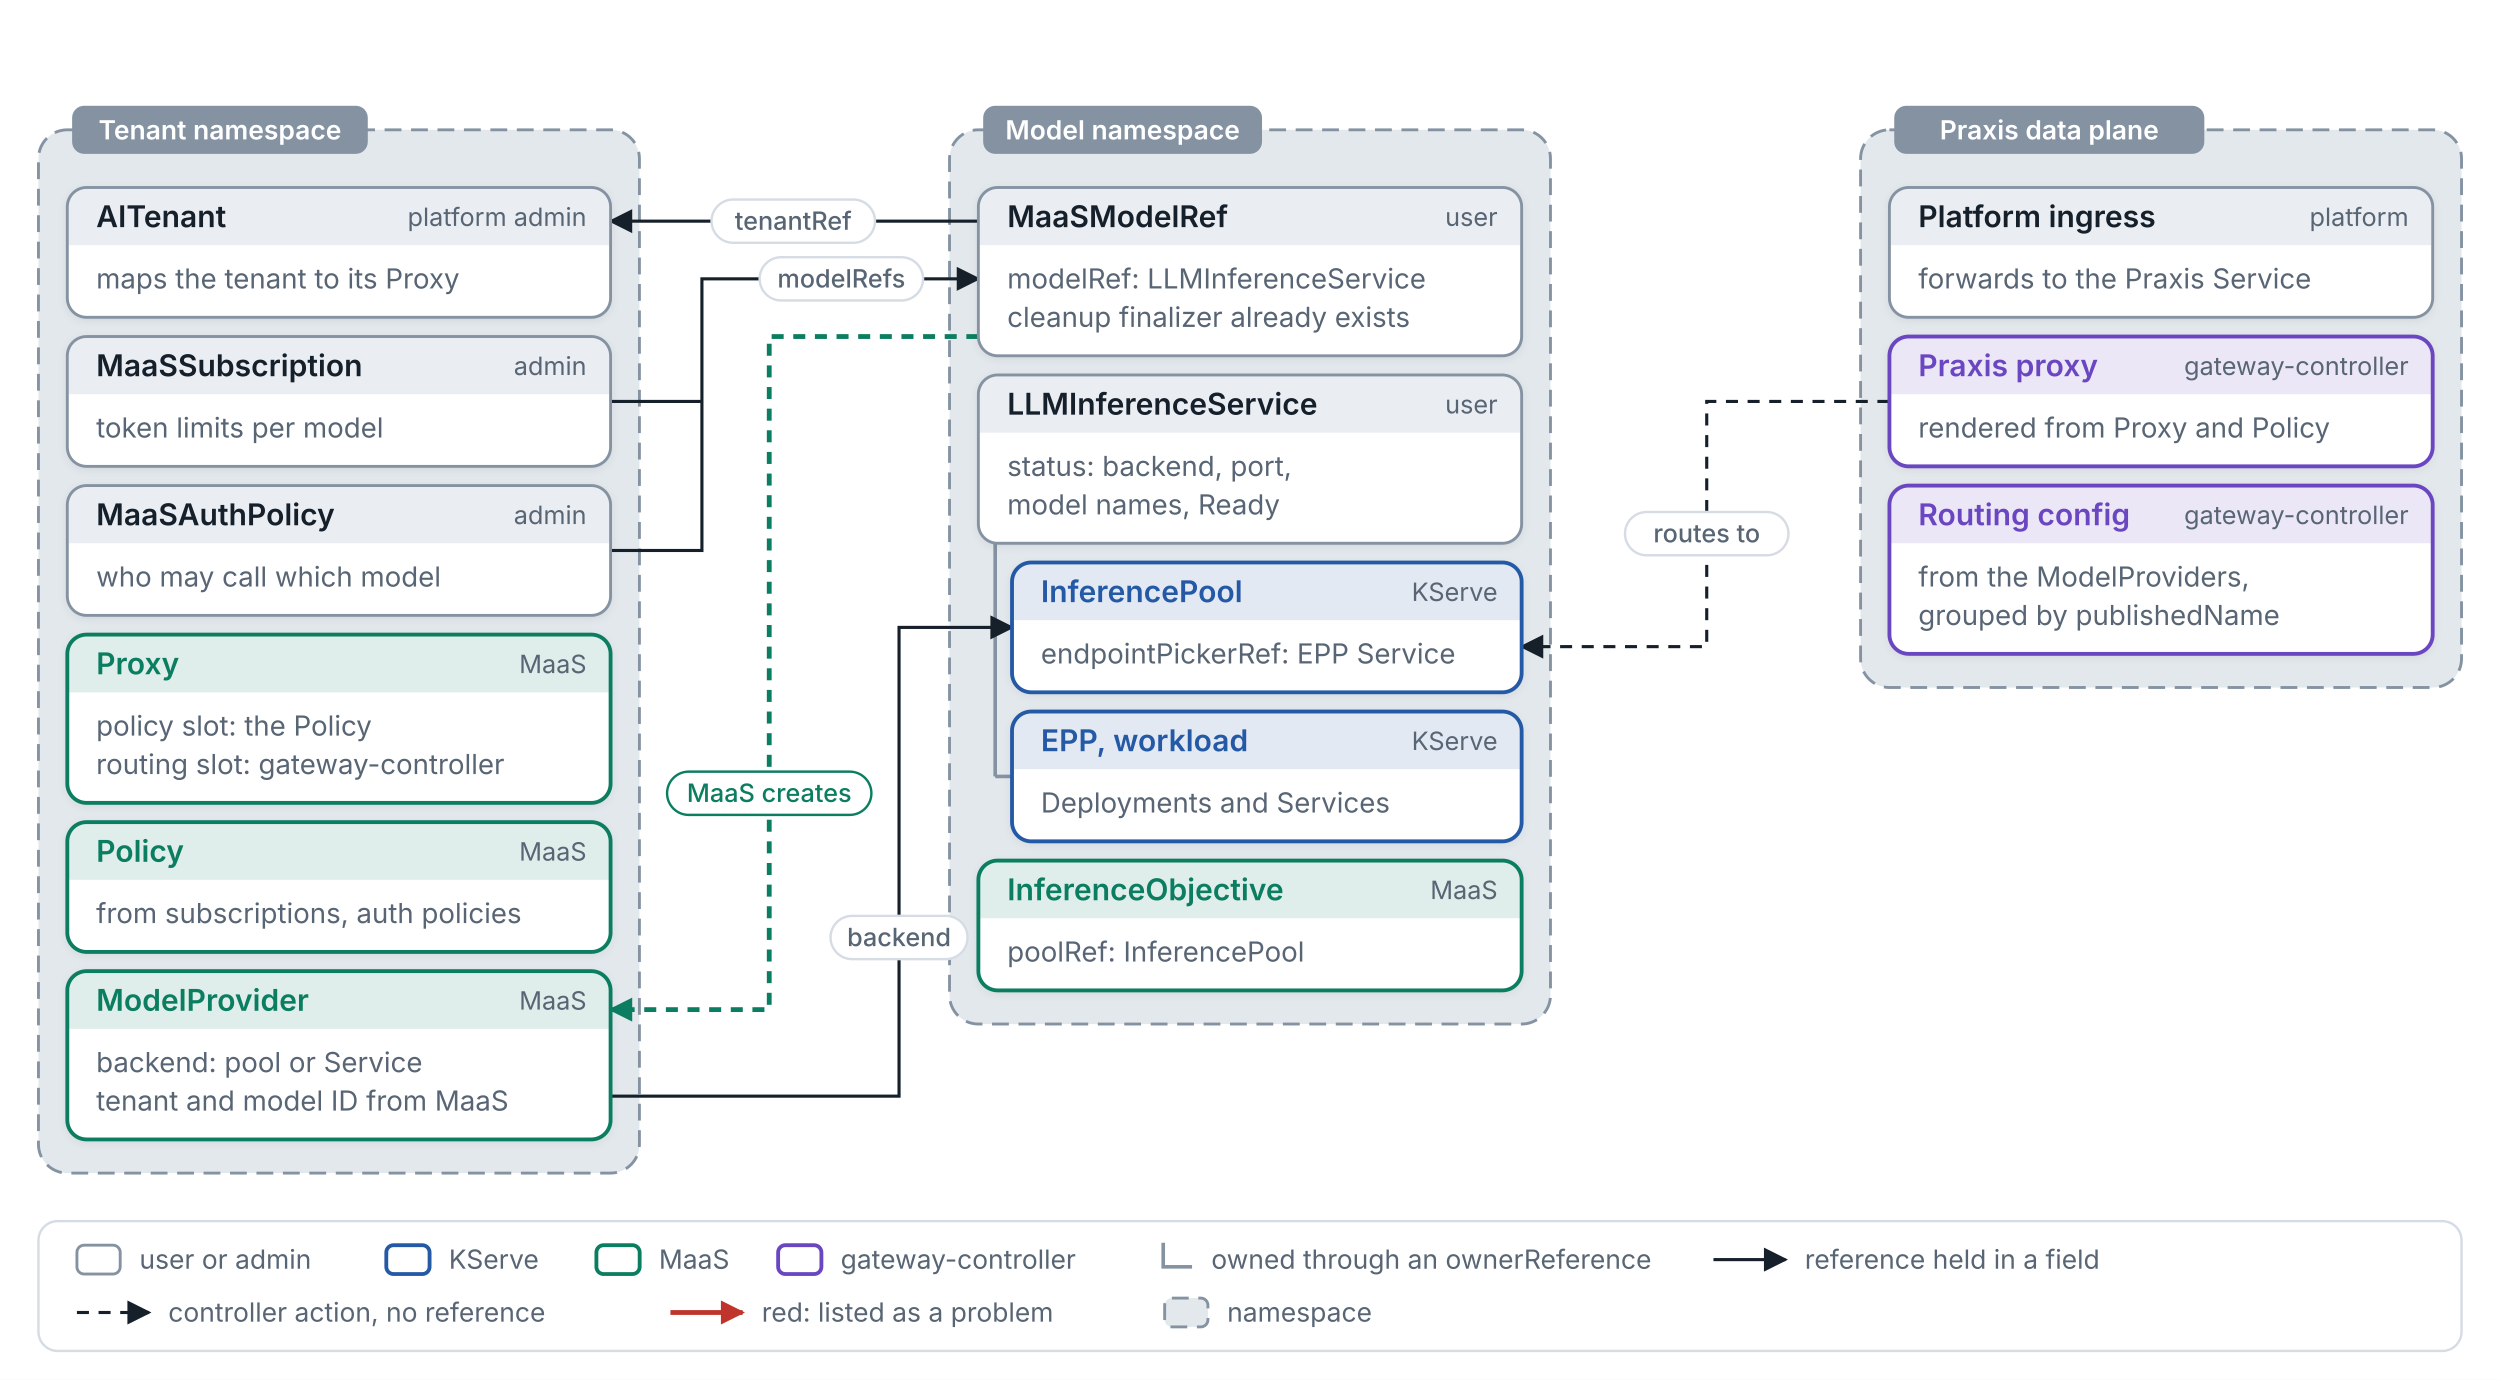
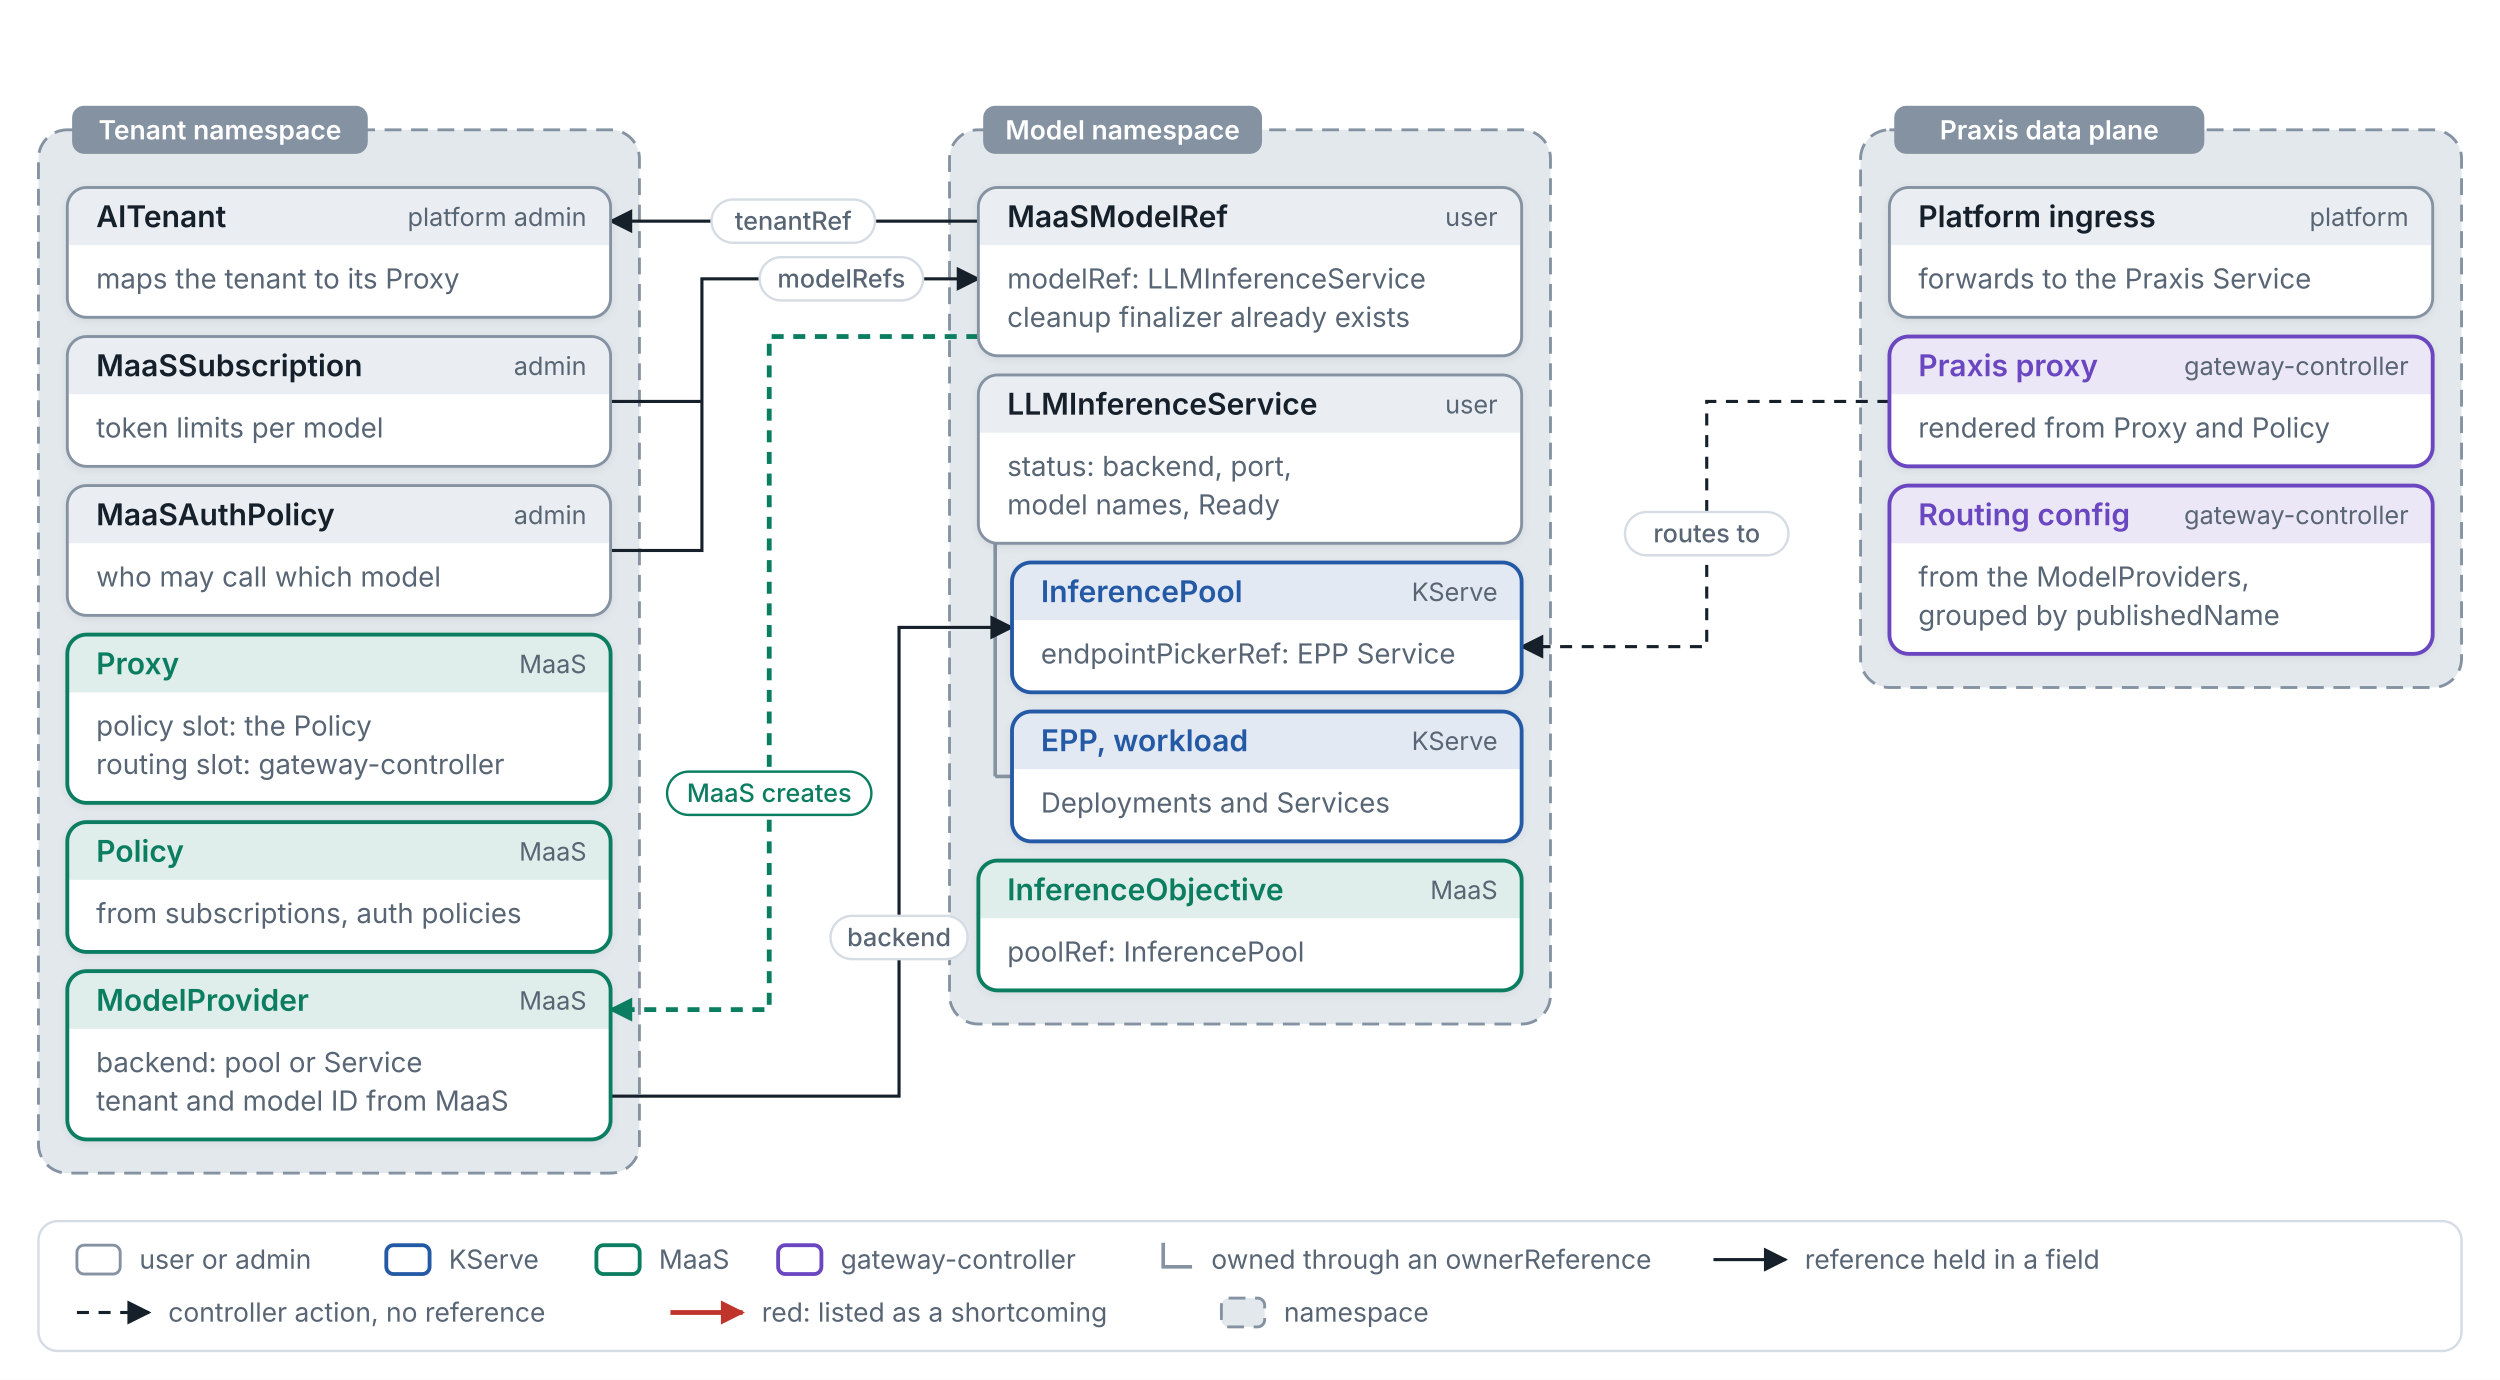
<svg xmlns="http://www.w3.org/2000/svg" viewBox="0 0 1040 574" role="img" aria-label="Custom resources in option 2. KServe writes only in the model namespace and publishes the backend in the LLMInferenceService status. MaaS creates the ModelProvider for each MaaSModelRef in the tenant namespace, next to the Proxy and the Policy. The provider references its backend in the model namespace.">
  <defs>
    <marker id="r3-ah" viewBox="0 0 10 10" refX="9" refY="5" markerUnits="userSpaceOnUse" markerWidth="10" markerHeight="10" orient="auto-start-reverse">
      <path class="d-ah " d="M0 0 L10 5 L0 10 z" />
    </marker>
    <marker id="r3-ah-warn" viewBox="0 0 10 10" refX="9" refY="5" markerUnits="userSpaceOnUse" markerWidth="10" markerHeight="10" orient="auto-start-reverse">
      <path class="d-ah warn" d="M0 0 L10 5 L0 10 z" />
    </marker>
    <marker id="r3-ah-maas" viewBox="0 0 10 10" refX="9" refY="5" markerUnits="userSpaceOnUse" markerWidth="10" markerHeight="10" orient="auto-start-reverse">
      <path class="d-ah maas" d="M0 0 L10 5 L0 10 z" />
    </marker>
    <filter id="r3-sh" x="-5%" y="-15%" width="110%" height="140%">
      <feDropShadow dx="0" dy="1" stdDeviation="2" flood-opacity="0.09" />
    </filter>
  </defs>
  <style>
.d-tile { fill: #ffffff; }
.d-tile-b { fill: none; stroke: #8492a2; stroke-width: 1.2; }
.d-tile-b.gw { stroke: #2459a6; stroke-width: 1.6; }
.d-tile-b.px { stroke: #0b7d60; stroke-width: 1.6; }
.d-tile-b.warn { stroke: #c0352b; stroke-width: 1.6; }
.d-head { fill: #eaeef3; }
.d-head.gw { fill: #e3e9f3; }
.d-head.px { fill: #dfeeea; }
.d-head.warn { fill: #f7e5e3; }
.d-kind { fill: #16202b; font-family: 'Inter','Helvetica Neue',Arial,sans-serif; font-size: 12.5px; font-weight: 600; }
.d-kind.gw { fill: #2459a6; } .d-kind.px { fill: #0b7d60; } .d-kind.warn { fill: #c0352b; }
.d-own { fill: #586574; font-family: 'Inter','Helvetica Neue',Arial,sans-serif; font-size: 10.5px; }
.d-ico { color: #586574; }
.d-ico.gw { color: #2459a6; } .d-ico.px { color: #0b7d60; } .d-ico.warn { color: #c0352b; }
.d-grp { fill: #e3e8ed; stroke: #8492a2; stroke-width: 1.2; stroke-dasharray: 7 4; }
.d-grp.gw { fill: #dee5ef; stroke: #2459a6; }
.d-grp.px { fill: #dce8e9; stroke: #0b7d60; }
.d-tab { fill: #8492a2; } .d-tab.gw { fill: #2459a6; } .d-tab.px { fill: #0b7d60; }
.d-tabt { fill: #ffffff; font-family: 'Inter','Helvetica Neue',Arial,sans-serif; font-size: 11px; font-weight: 600; }
.d-pill { fill: #ffffff; stroke: #d6dce4; stroke-width: 1; }
.d-pill.warn { stroke: #c0352b; } .d-pill.px { stroke: #0b7d60; }
.d-pillt { fill: #586574; font-family: 'Inter','Helvetica Neue',Arial,sans-serif; font-size: 10.5px; font-weight: 500; }
.d-pillt.warn { fill: #c0352b; } .d-pillt.px { fill: #0b7d60; }
.d-t { fill: #16202b; font-family: 'Inter','Helvetica Neue',Arial,sans-serif; font-size: 13px; font-weight: 600; }
.d-s { fill: #586574; font-family: 'Inter','Helvetica Neue',Arial,sans-serif; font-size: 11.5px; }
.d-moved { fill: #c0352b; font-family: 'Inter','Helvetica Neue',Arial,sans-serif; font-size: 11.5px; font-weight: 600; }
.d-title { font-family: 'Inter','Helvetica Neue',Arial,sans-serif; font-size: 12px; font-weight: 700; letter-spacing: 0.07em; }
.d-title.gw { fill: #2459a6; } .d-title.px { fill: #0b7d60; } .d-title.warn { fill: #c0352b; }
.d-edge { stroke: #16202b; stroke-width: 1.3; fill: none; }
.d-edge.warn { stroke: #c0352b; stroke-width: 2; }
.d-edge.px { stroke: #0b7d60; stroke-width: 2; }
.d-edge.dash { stroke-dasharray: 5 4; }
.d-ah { fill: #16202b; } .d-ah.warn { fill: #c0352b; } .d-ah.px { fill: #0b7d60; }
.d-rule { stroke: #d6dce4; stroke-width: 1; }
.d-legend { fill: #ffffff; stroke: #d6dce4; stroke-width: 1; }
.d-lg { fill: #586574; font-family: 'Inter','Helvetica Neue',Arial,sans-serif; font-size: 11px; }
.d-tile-b.ks { stroke: #2459a6; stroke-width: 1.6; }
.d-tile-b.maas { stroke: #0b7d60; stroke-width: 1.6; }
.d-tile-b.gc { stroke: #6b46c1; stroke-width: 1.6; }
.d-tile-b.agc { stroke: #8a6100; stroke-width: 1.6; }
.d-head.ks { fill: #e3e9f3; }
.d-head.maas { fill: #dfeeea; }
.d-head.gc { fill: #ece7f7; }
.d-head.agc { fill: #ede7d9; }
.d-kind.ks { fill: #2459a6; } .d-kind.maas { fill: #0b7d60; }
.d-kind.gc { fill: #6b46c1; } .d-kind.agc { fill: #8a6100; }
.d-pill.maas { stroke: #0b7d60; }
.d-pillt.maas { fill: #0b7d60; }
.d-edge.maas { stroke: #0b7d60; stroke-width: 2; }
.d-ah.maas { fill: #0b7d60; }
.d-rail { stroke: #8492a2; stroke-width: 1.5; fill: none; }
.d-rail.warn { stroke: #c0352b; stroke-width: 2; }
</style>
  <rect width="1040" height="574" fill="#ffffff" />
  <rect class="d-grp " x="774" y="54" width="250" height="232" rx="12" />
  <rect class="d-grp " x="395" y="54" width="250" height="372" rx="12" />
  <rect class="d-grp " x="16" y="54" width="250" height="434" rx="12" />
  <line class="d-rail " x1="414.0" y1="226" x2="414.0" y2="323.0" />
  <line class="d-rail " x1="414.0" y1="261.0" x2="421" y2="261.0" />
  <line class="d-rail " x1="414.0" y1="323.0" x2="421" y2="323.0" />
  <polyline class="d-edge " points="407,92 254,92" marker-end="url(#r3-ah)" />
  <polyline class="d-edge " points="254,167.0 292,167.0" />
  <polyline class="d-edge " points="254,229.0 292,229.0 292,116 407,116" marker-end="url(#r3-ah)" />
  <polyline class="d-edge maas dash" points="407,140 320,140 320,420 254,420" marker-end="url(#r3-ah-maas)" />
  <polyline class="d-edge " points="254,456 374,456 374,261.0 421,261.0" marker-end="url(#r3-ah)" />
  <polyline class="d-edge  dash" points="786,167.0 710,167.0 710,269.0 633,269.0" marker-end="url(#r3-ah)" />
  <rect class="d-tile" x="28" y="78" width="226" height="54" rx="8" filter="url(#r3-sh)" />
  <path class="d-head " d="M28.6 102V86Q28.6 78.6 36 78.6H246Q253.4 78.6 253.4 86V102Z" />
  <rect class="d-tile-b " x="28" y="78" width="226" height="54" rx="8" />
  <text class="d-kind " x="40" y="94.5">AITenant</text>
  <text class="d-own" x="244" y="94" text-anchor="end">platform admin</text>
  <text class="d-s" x="40" y="120">maps the tenant to its Proxy</text>
  <rect class="d-tile" x="28" y="140" width="226" height="54" rx="8" filter="url(#r3-sh)" />
  <path class="d-head " d="M28.6 164V148Q28.6 140.6 36 140.6H246Q253.4 140.6 253.4 148V164Z" />
  <rect class="d-tile-b " x="28" y="140" width="226" height="54" rx="8" />
  <text class="d-kind " x="40" y="156.5">MaaSSubscription</text>
  <text class="d-own" x="244" y="156" text-anchor="end">admin</text>
  <text class="d-s" x="40" y="182">token limits per model</text>
  <rect class="d-tile" x="28" y="202" width="226" height="54" rx="8" filter="url(#r3-sh)" />
  <path class="d-head " d="M28.6 226V210Q28.6 202.6 36 202.6H246Q253.4 202.6 253.4 210V226Z" />
  <rect class="d-tile-b " x="28" y="202" width="226" height="54" rx="8" />
  <text class="d-kind " x="40" y="218.5">MaaSAuthPolicy</text>
  <text class="d-own" x="244" y="218" text-anchor="end">admin</text>
  <text class="d-s" x="40" y="244">who may call which model</text>
  <rect class="d-tile" x="28" y="264" width="226" height="70" rx="8" filter="url(#r3-sh)" />
  <path class="d-head maas" d="M28.6 288V272Q28.6 264.6 36 264.6H246Q253.4 264.6 253.4 272V288Z" />
  <rect class="d-tile-b maas" x="28" y="264" width="226" height="70" rx="8" />
  <text class="d-kind maas" x="40" y="280.5">Proxy</text>
  <text class="d-own" x="244" y="280" text-anchor="end">MaaS</text>
  <text class="d-s" x="40" y="306">policy slot: the Policy</text>
  <text class="d-s" x="40" y="322">routing slot: gateway-controller</text>
  <rect class="d-tile" x="28" y="342" width="226" height="54" rx="8" filter="url(#r3-sh)" />
  <path class="d-head maas" d="M28.6 366V350Q28.6 342.6 36 342.6H246Q253.4 342.6 253.4 350V366Z" />
  <rect class="d-tile-b maas" x="28" y="342" width="226" height="54" rx="8" />
  <text class="d-kind maas" x="40" y="358.5">Policy</text>
  <text class="d-own" x="244" y="358" text-anchor="end">MaaS</text>
  <text class="d-s" x="40" y="384">from subscriptions, auth policies</text>
  <rect class="d-tile" x="28" y="404" width="226" height="70" rx="8" filter="url(#r3-sh)" />
  <path class="d-head maas" d="M28.6 428V412Q28.6 404.6 36 404.6H246Q253.4 404.6 253.4 412V428Z" />
  <rect class="d-tile-b maas" x="28" y="404" width="226" height="70" rx="8" />
  <text class="d-kind maas" x="40" y="420.5">ModelProvider</text>
  <text class="d-own" x="244" y="420" text-anchor="end">MaaS</text>
  <text class="d-s" x="40" y="446">backend: pool or Service</text>
  <text class="d-s" x="40" y="462">tenant and model ID from MaaS</text>
  <rect class="d-tab " x="30" y="44" width="123" height="20" rx="5" />
  <text class="d-tabt" x="91.5" y="58" text-anchor="middle">Tenant namespace</text>
  <rect class="d-tile" x="407" y="78" width="226" height="70" rx="8" filter="url(#r3-sh)" />
  <path class="d-head " d="M407.6 102V86Q407.6 78.6 415 78.6H625Q632.4 78.6 632.4 86V102Z" />
  <rect class="d-tile-b " x="407" y="78" width="226" height="70" rx="8" />
  <text class="d-kind " x="419" y="94.5">MaaSModelRef</text>
  <text class="d-own" x="623" y="94" text-anchor="end">user</text>
  <text class="d-s" x="419" y="120">modelRef: LLMInferenceService</text>
  <text class="d-s" x="419" y="136">cleanup finalizer already exists</text>
  <rect class="d-tile" x="407" y="156" width="226" height="70" rx="8" filter="url(#r3-sh)" />
  <path class="d-head " d="M407.6 180V164Q407.6 156.6 415 156.6H625Q632.4 156.6 632.4 164V180Z" />
  <rect class="d-tile-b " x="407" y="156" width="226" height="70" rx="8" />
  <text class="d-kind " x="419" y="172.5">LLMInferenceService</text>
  <text class="d-own" x="623" y="172" text-anchor="end">user</text>
  <text class="d-s" x="419" y="198">status: backend, port,</text>
  <text class="d-s" x="419" y="214">model names, Ready</text>
  <rect class="d-tile" x="421" y="234" width="212" height="54" rx="8" filter="url(#r3-sh)" />
  <path class="d-head ks" d="M421.6 258V242Q421.6 234.6 429 234.6H625Q632.4 234.6 632.4 242V258Z" />
  <rect class="d-tile-b ks" x="421" y="234" width="212" height="54" rx="8" />
  <text class="d-kind ks" x="433" y="250.5">InferencePool</text>
  <text class="d-own" x="623" y="250" text-anchor="end">KServe</text>
  <text class="d-s" x="433" y="276">endpointPickerRef: EPP Service</text>
  <rect class="d-tile" x="421" y="296" width="212" height="54" rx="8" filter="url(#r3-sh)" />
  <path class="d-head ks" d="M421.6 320V304Q421.6 296.6 429 296.6H625Q632.4 296.6 632.4 304V320Z" />
  <rect class="d-tile-b ks" x="421" y="296" width="212" height="54" rx="8" />
  <text class="d-kind ks" x="433" y="312.5">EPP, workload</text>
  <text class="d-own" x="623" y="312" text-anchor="end">KServe</text>
  <text class="d-s" x="433" y="338">Deployments and Services</text>
  <rect class="d-tile" x="407" y="358" width="226" height="54" rx="8" filter="url(#r3-sh)" />
  <path class="d-head maas" d="M407.6 382V366Q407.6 358.6 415 358.6H625Q632.4 358.6 632.4 366V382Z" />
  <rect class="d-tile-b maas" x="407" y="358" width="226" height="54" rx="8" />
  <text class="d-kind maas" x="419" y="374.5">InferenceObjective</text>
  <text class="d-own" x="623" y="374" text-anchor="end">MaaS</text>
  <text class="d-s" x="419" y="400">poolRef: InferencePool</text>
  <rect class="d-tab " x="409" y="44" width="116" height="20" rx="5" />
  <text class="d-tabt" x="467.0" y="58" text-anchor="middle">Model namespace</text>
  <rect class="d-tile" x="786" y="78" width="226" height="54" rx="8" filter="url(#r3-sh)" />
  <path class="d-head " d="M786.6 102V86Q786.6 78.6 794 78.6H1004Q1011.4 78.6 1011.4 86V102Z" />
  <rect class="d-tile-b " x="786" y="78" width="226" height="54" rx="8" />
  <text class="d-kind " x="798" y="94.5">Platform ingress</text>
  <text class="d-own" x="1002" y="94" text-anchor="end">platform</text>
  <text class="d-s" x="798" y="120">forwards to the Praxis Service</text>
  <rect class="d-tile" x="786" y="140" width="226" height="54" rx="8" filter="url(#r3-sh)" />
  <path class="d-head gc" d="M786.6 164V148Q786.6 140.6 794 140.6H1004Q1011.4 140.6 1011.4 148V164Z" />
  <rect class="d-tile-b gc" x="786" y="140" width="226" height="54" rx="8" />
  <text class="d-kind gc" x="798" y="156.5">Praxis proxy</text>
  <text class="d-own" x="1002" y="156" text-anchor="end">gateway-controller</text>
  <text class="d-s" x="798" y="182">rendered from Proxy and Policy</text>
  <rect class="d-tile" x="786" y="202" width="226" height="70" rx="8" filter="url(#r3-sh)" />
  <path class="d-head gc" d="M786.6 226V210Q786.6 202.6 794 202.6H1004Q1011.4 202.6 1011.4 210V226Z" />
  <rect class="d-tile-b gc" x="786" y="202" width="226" height="70" rx="8" />
  <text class="d-kind gc" x="798" y="218.5">Routing config</text>
  <text class="d-own" x="1002" y="218" text-anchor="end">gateway-controller</text>
  <text class="d-s" x="798" y="244">from the ModelProviders,</text>
  <text class="d-s" x="798" y="260">grouped by publishedName</text>
  <rect class="d-tab " x="788" y="44" width="129" height="20" rx="5" />
  <text class="d-tabt" x="852.5" y="58" text-anchor="middle">Praxis data plane</text>
  <rect class="d-pill " x="296.0" y="83" width="68" height="18" rx="9" />
  <text class="d-pillt " x="330" y="95.6" text-anchor="middle">tenantRef</text>
  <rect class="d-pill " x="316.0" y="107" width="68" height="18" rx="9" />
  <text class="d-pillt " x="350" y="119.6" text-anchor="middle">modelRefs</text>
  <rect class="d-pill maas" x="277.5" y="321" width="85" height="18" rx="9" />
  <text class="d-pillt maas" x="320" y="333.6" text-anchor="middle">MaaS creates</text>
  <rect class="d-pill " x="345.5" y="381" width="57" height="18" rx="9" />
  <text class="d-pillt " x="374" y="393.6" text-anchor="middle">backend</text>
  <rect class="d-pill " x="676.0" y="213" width="68" height="18" rx="9" />
  <text class="d-pillt " x="710" y="225.6" text-anchor="middle">routes to</text>
  <rect class="d-legend" x="16" y="508" width="1008" height="54" rx="8" />
  <rect class="d-tile" x="32" y="518.0" width="18" height="12" rx="3" />
  <rect class="d-tile-b " x="32" y="518.0" width="18" height="12" rx="3" />
  <text class="d-lg" x="58" y="527.8">user or admin</text>
  <rect class="d-tile" x="160.7" y="518.0" width="18" height="12" rx="3" />
  <rect class="d-tile-b ks" x="160.7" y="518.0" width="18" height="12" rx="3" />
  <text class="d-lg" x="186.7" y="527.8">KServe</text>
  <rect class="d-tile" x="248.1" y="518.0" width="18" height="12" rx="3" />
  <rect class="d-tile-b maas" x="248.1" y="518.0" width="18" height="12" rx="3" />
  <text class="d-lg" x="274.1" y="527.8">MaaS</text>
  <rect class="d-tile" x="323.7" y="518.0" width="18" height="12" rx="3" />
  <rect class="d-tile-b gc" x="323.7" y="518.0" width="18" height="12" rx="3" />
  <text class="d-lg" x="349.7" y="527.8">gateway-controller</text>
  <polyline class="d-rail " points="483.9,517.0 483.9,527.0 495.9,527.0" />
  <text class="d-lg" x="503.9" y="527.8">owned through an ownerReference</text>
  <line class="d-edge " x1="712.8" y1="524.0" x2="742.8" y2="524.0" marker-end="url(#r3-ah)" />
  <text class="d-lg" x="750.8" y="527.8">reference held in a field</text>
  <line class="d-edge  dash" x1="32" y1="546.0" x2="62" y2="546.0" marker-end="url(#r3-ah)" />
  <text class="d-lg" x="70" y="549.8">controller action, no reference</text>
  <line class="d-edge warn" x1="278.9" y1="546.0" x2="308.9" y2="546.0" marker-end="url(#r3-ah-warn)" />
-   <text class="d-lg" x="316.9" y="549.8">red: listed as a problem</text>
-   <rect class="d-grp " x="484.5" y="540.0" width="18" height="12" rx="3" />
-   <text class="d-lg" x="510.5" y="549.8">namespace</text>
+   <text class="d-lg" x="316.9" y="549.8">red: listed as a shortcoming</text>
+   <rect class="d-grp " x="508.1" y="540.0" width="18" height="12" rx="3" />
+   <text class="d-lg" x="534.1" y="549.8">namespace</text>
</svg>
